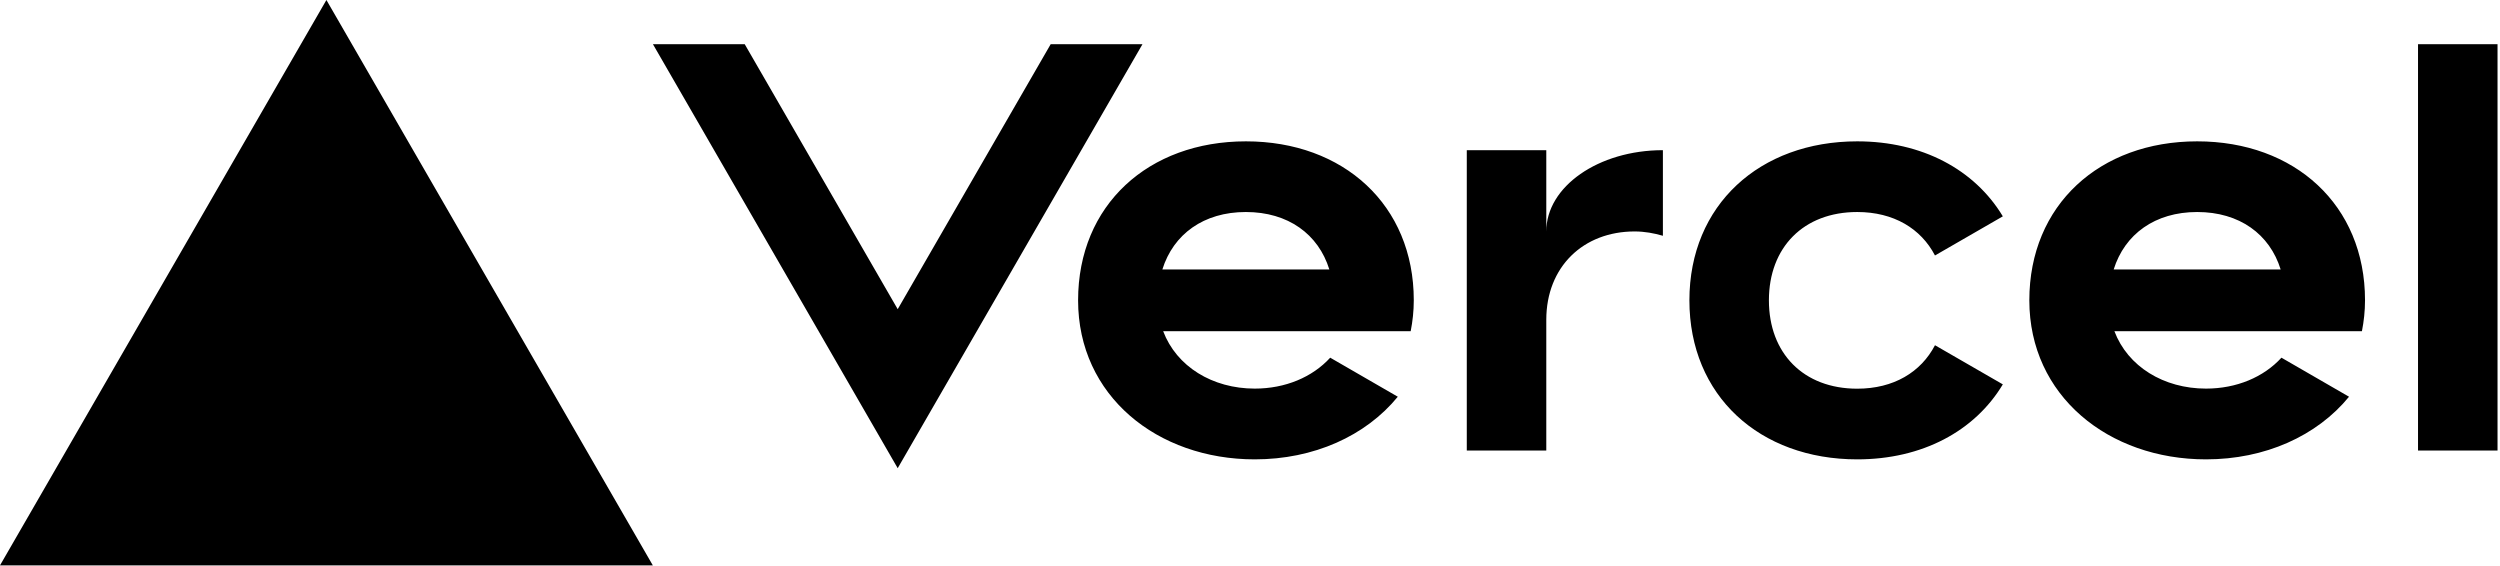
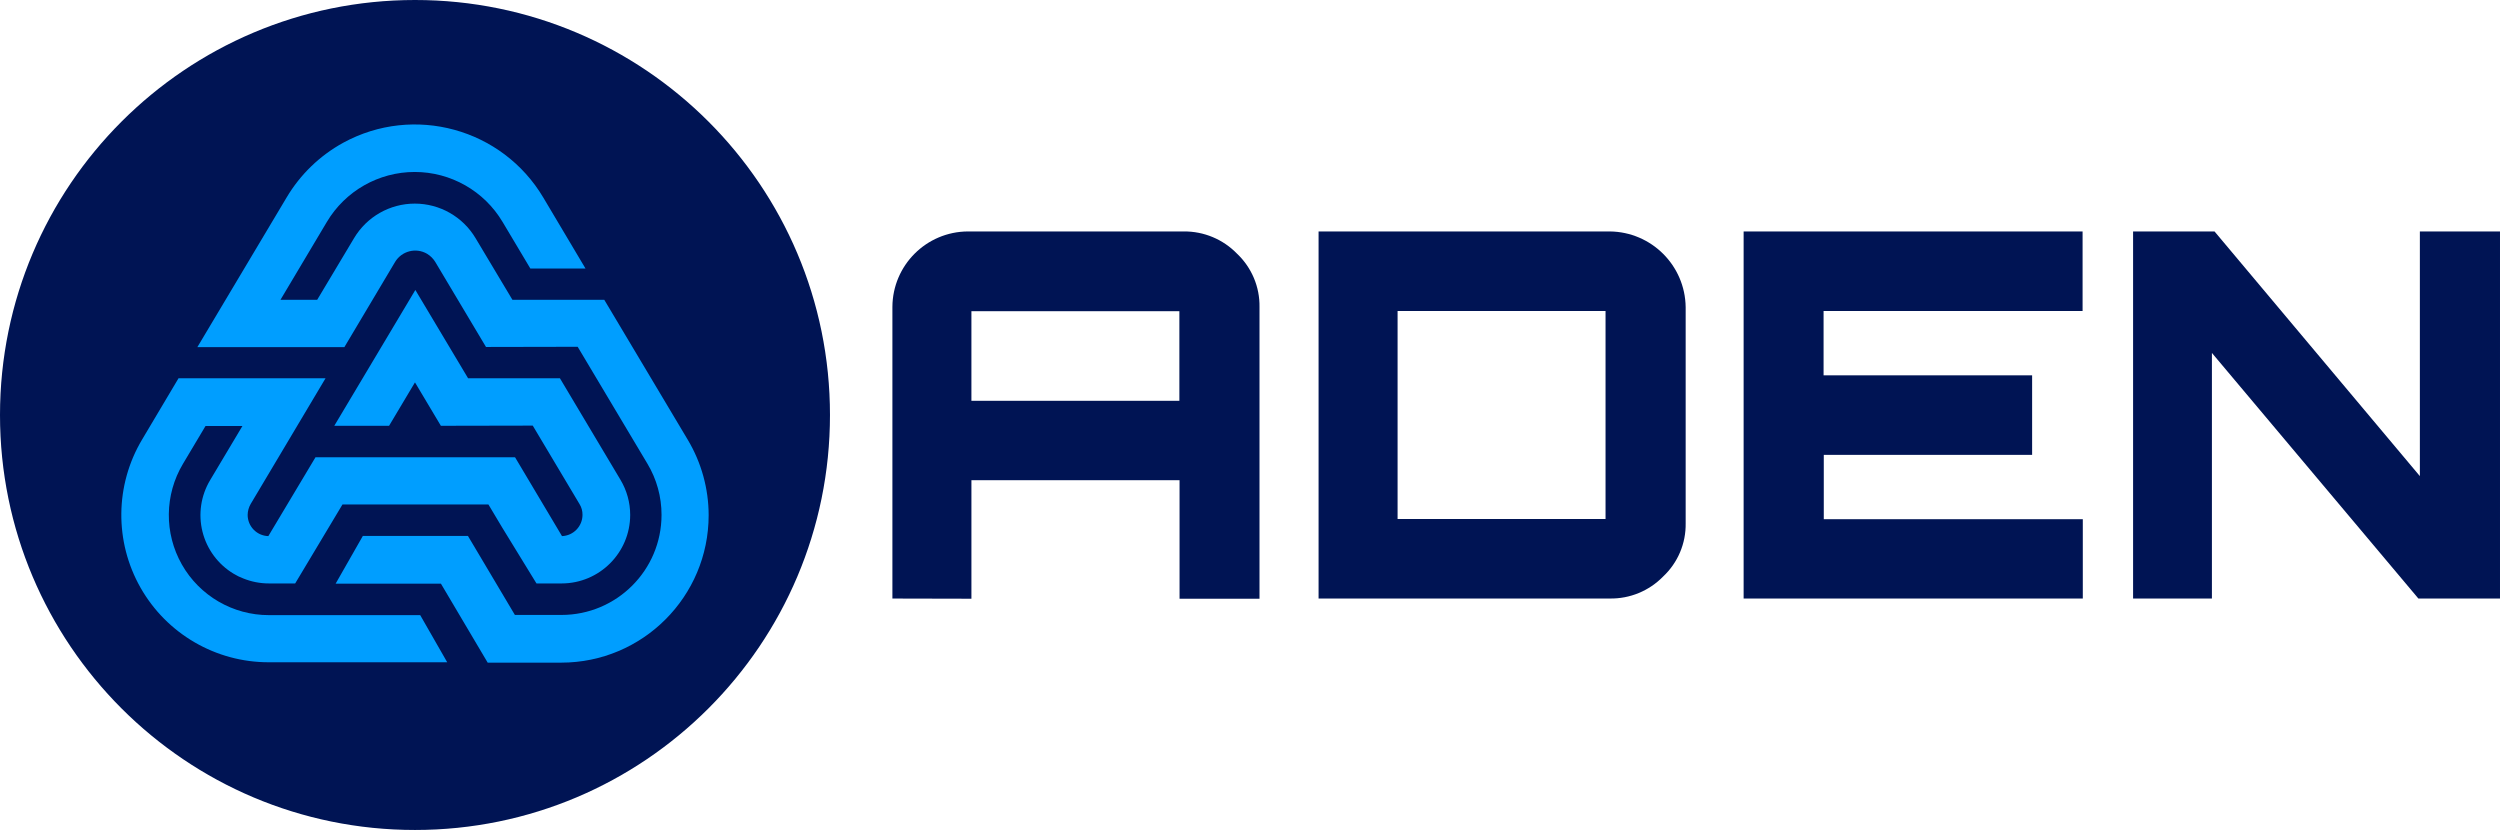
- <svg xmlns="http://www.w3.org/2000/svg" width="283" height="64" viewBox="0 0 283 64" fill="none">
-   <path d="M141.04 16c-11.04 0-19 7.2-19 18s8.96 18 20 18c6.67 0 12.55-2.64 16.19-7.09l-7.65-4.42c-2.02 2.21-5.09 3.5-8.54 3.5-4.79 0-8.86-2.5-10.37-6.5h28.02c.22-1.12.35-2.28.35-3.5 0-10.79-7.96-17.99-19-17.99zm-9.46 14.5c1.25-3.99 4.67-6.5 9.45-6.5 4.79 0 8.21 2.51 9.45 6.5h-18.9zM248.72 16c-11.04 0-19 7.2-19 18s8.96 18 20 18c6.67 0 12.55-2.64 16.19-7.09l-7.65-4.42c-2.02 2.21-5.09 3.5-8.54 3.5-4.79 0-8.86-2.5-10.37-6.5h28.02c.22-1.12.35-2.28.35-3.5 0-10.79-7.96-17.99-19-17.99zm-9.45 14.5c1.25-3.99 4.67-6.5 9.45-6.5 4.79 0 8.21 2.51 9.45 6.5h-18.9zM200.24 34c0 6 3.92 10 10 10 4.12 0 7.21-1.87 8.8-4.92l7.68 4.43c-3.18 5.3-9.14 8.49-16.48 8.49-11.05 0-19-7.2-19-18s7.96-18 19-18c7.34 0 13.29 3.19 16.48 8.49l-7.68 4.43c-1.59-3.05-4.68-4.92-8.8-4.92-6.07 0-10 4-10 10zm82.48-29v46h-9V5h9zM36.95 0L73.9 64H0L36.95 0zm92.38 5l-27.71 48L73.91 5H84.3l17.32 30 17.32-30h10.39zm58.91 12v9.69c-1-.29-2.06-.49-3.2-.49-5.81 0-10 4-10 10V51h-9V17h9v9.2c0-5.08 5.91-9.2 13.2-9.2z" fill="#000" />
+ <svg xmlns="http://www.w3.org/2000/svg" id="logo" width="606.598" height="201.385" viewBox="0 0 606.598 201.385">
+   <g id="Group_1" data-name="Group 1" transform="translate(216.532 56.156)">
+     <path id="Path_1" data-name="Path 1" d="M489.1,236.072V165.311A18.41,18.41,0,0,1,507.412,147H559.77a17.761,17.761,0,0,1,12.977,5.426,17.416,17.416,0,0,1,5.426,12.931v70.761h-19.4V207.36h-50.5v28.756ZM508.271,188.1H558.73V166.351H508.271Z" transform="translate(-489.1 -146.998)" fill="#001454" />
+     <path id="Path_2" data-name="Path 2" d="M717.8,236.072V147h70.67a18.606,18.606,0,0,1,18.4,18.357V217.8a17.29,17.29,0,0,1-5.471,12.931,17.648,17.648,0,0,1-12.931,5.335Zm23.24-19.307h46.39V166.306H736.971v50.459Z" transform="translate(-614.394 -146.998)" fill="#001454" />
+     <path id="Path_3" data-name="Path 3" d="M945.9,236.073V147h82.245v19.307H965.3v15.6h50.6v19.307h-50.55v15.6h62.848v19.261Z" transform="translate(-739.36 -146.999)" fill="#001454" />
+     <path id="Path_4" data-name="Path 4" d="M1154.9,236.073V147h19.759l49.826,59.367V147h19.442v89.073h-19.8l-50.1-59.593v59.593Z" transform="translate(-853.862 -146.999)" fill="#001454" />
+   </g>
+   <g id="Group_2" data-name="Group 2" transform="translate(0 0)">
+     <path id="Path_5" data-name="Path 5" d="M110.893,22.8h0A100.689,100.689,0,0,1,211.585,123.493h0A100.689,100.689,0,0,1,110.893,224.185h0A100.689,100.689,0,0,1,10.2,123.493h0A100.718,100.718,0,0,1,110.893,22.8Z" transform="translate(-10.2 -22.8)" fill="#001454" />
+     <path id="Path_6" data-name="Path 6" d="M147.816,257.3H111.1a24.266,24.266,0,0,1-20.844-36.714l5.471-9.179h8.952l-7.822,13.112a16.566,16.566,0,0,0,5.7,22.743,13.633,13.633,0,0,0,2.306,1.13h0a16.551,16.551,0,0,0,6.285,1.221h6.33l11.484-19.171h35.4l3.346,5.607,8.319,13.564h6.1a16.653,16.653,0,0,0,16.639-16.639h0a16.6,16.6,0,0,0-2.351-8.5l-14.695-24.642H159.436l-12.8-21.432-19.668,32.961h13.293l6.285-10.535,6.285,10.535,22.291-.045,11.349,19.035a4.774,4.774,0,0,1,.723,2.622h0a5.175,5.175,0,0,1-4.974,5.154L170.83,219l-.045.045V219h-48.38l-11.439,19.126a5.154,5.154,0,0,1-5.019-5.154,5.449,5.449,0,0,1,.723-2.622l18.176-30.52H89.173l-8.817,14.83A35.744,35.744,0,0,0,111.1,268.739h43.27Z" transform="translate(-45.857 -108.046)" fill="#009eff" />
+     <path id="Path_7" data-name="Path 7" d="M151.5,94.038a36.268,36.268,0,0,0-13.745,13.293L116.1,143.639h35.674l12.3-20.663a5.709,5.709,0,0,1,7.777-1.989,5.979,5.979,0,0,1,1.989,1.989l12.3,20.618,22.246-.045,16.91,28.35a24.068,24.068,0,0,1,3.436,12.434h0a24.285,24.285,0,0,1-24.28,24.28h-11.3l-11.394-19.171h-25.5l-6.6,11.575H175.2l11.349,19.171H204.4a35.785,35.785,0,0,0,35.765-35.765h0A35.8,35.8,0,0,0,235.1,166.11l-20.256-33.956H192.558l-8.952-14.966a17.152,17.152,0,0,0-29.48,0l-8.952,14.966h-8.907l11.258-18.9a24.806,24.806,0,0,1,42.637,0l6.737,11.3h13.383l-10.218-17.182A36.27,36.27,0,0,0,151.5,94.038Z" transform="translate(-68.218 -59.404)" fill="#009eff" />
+   </g>
</svg>
